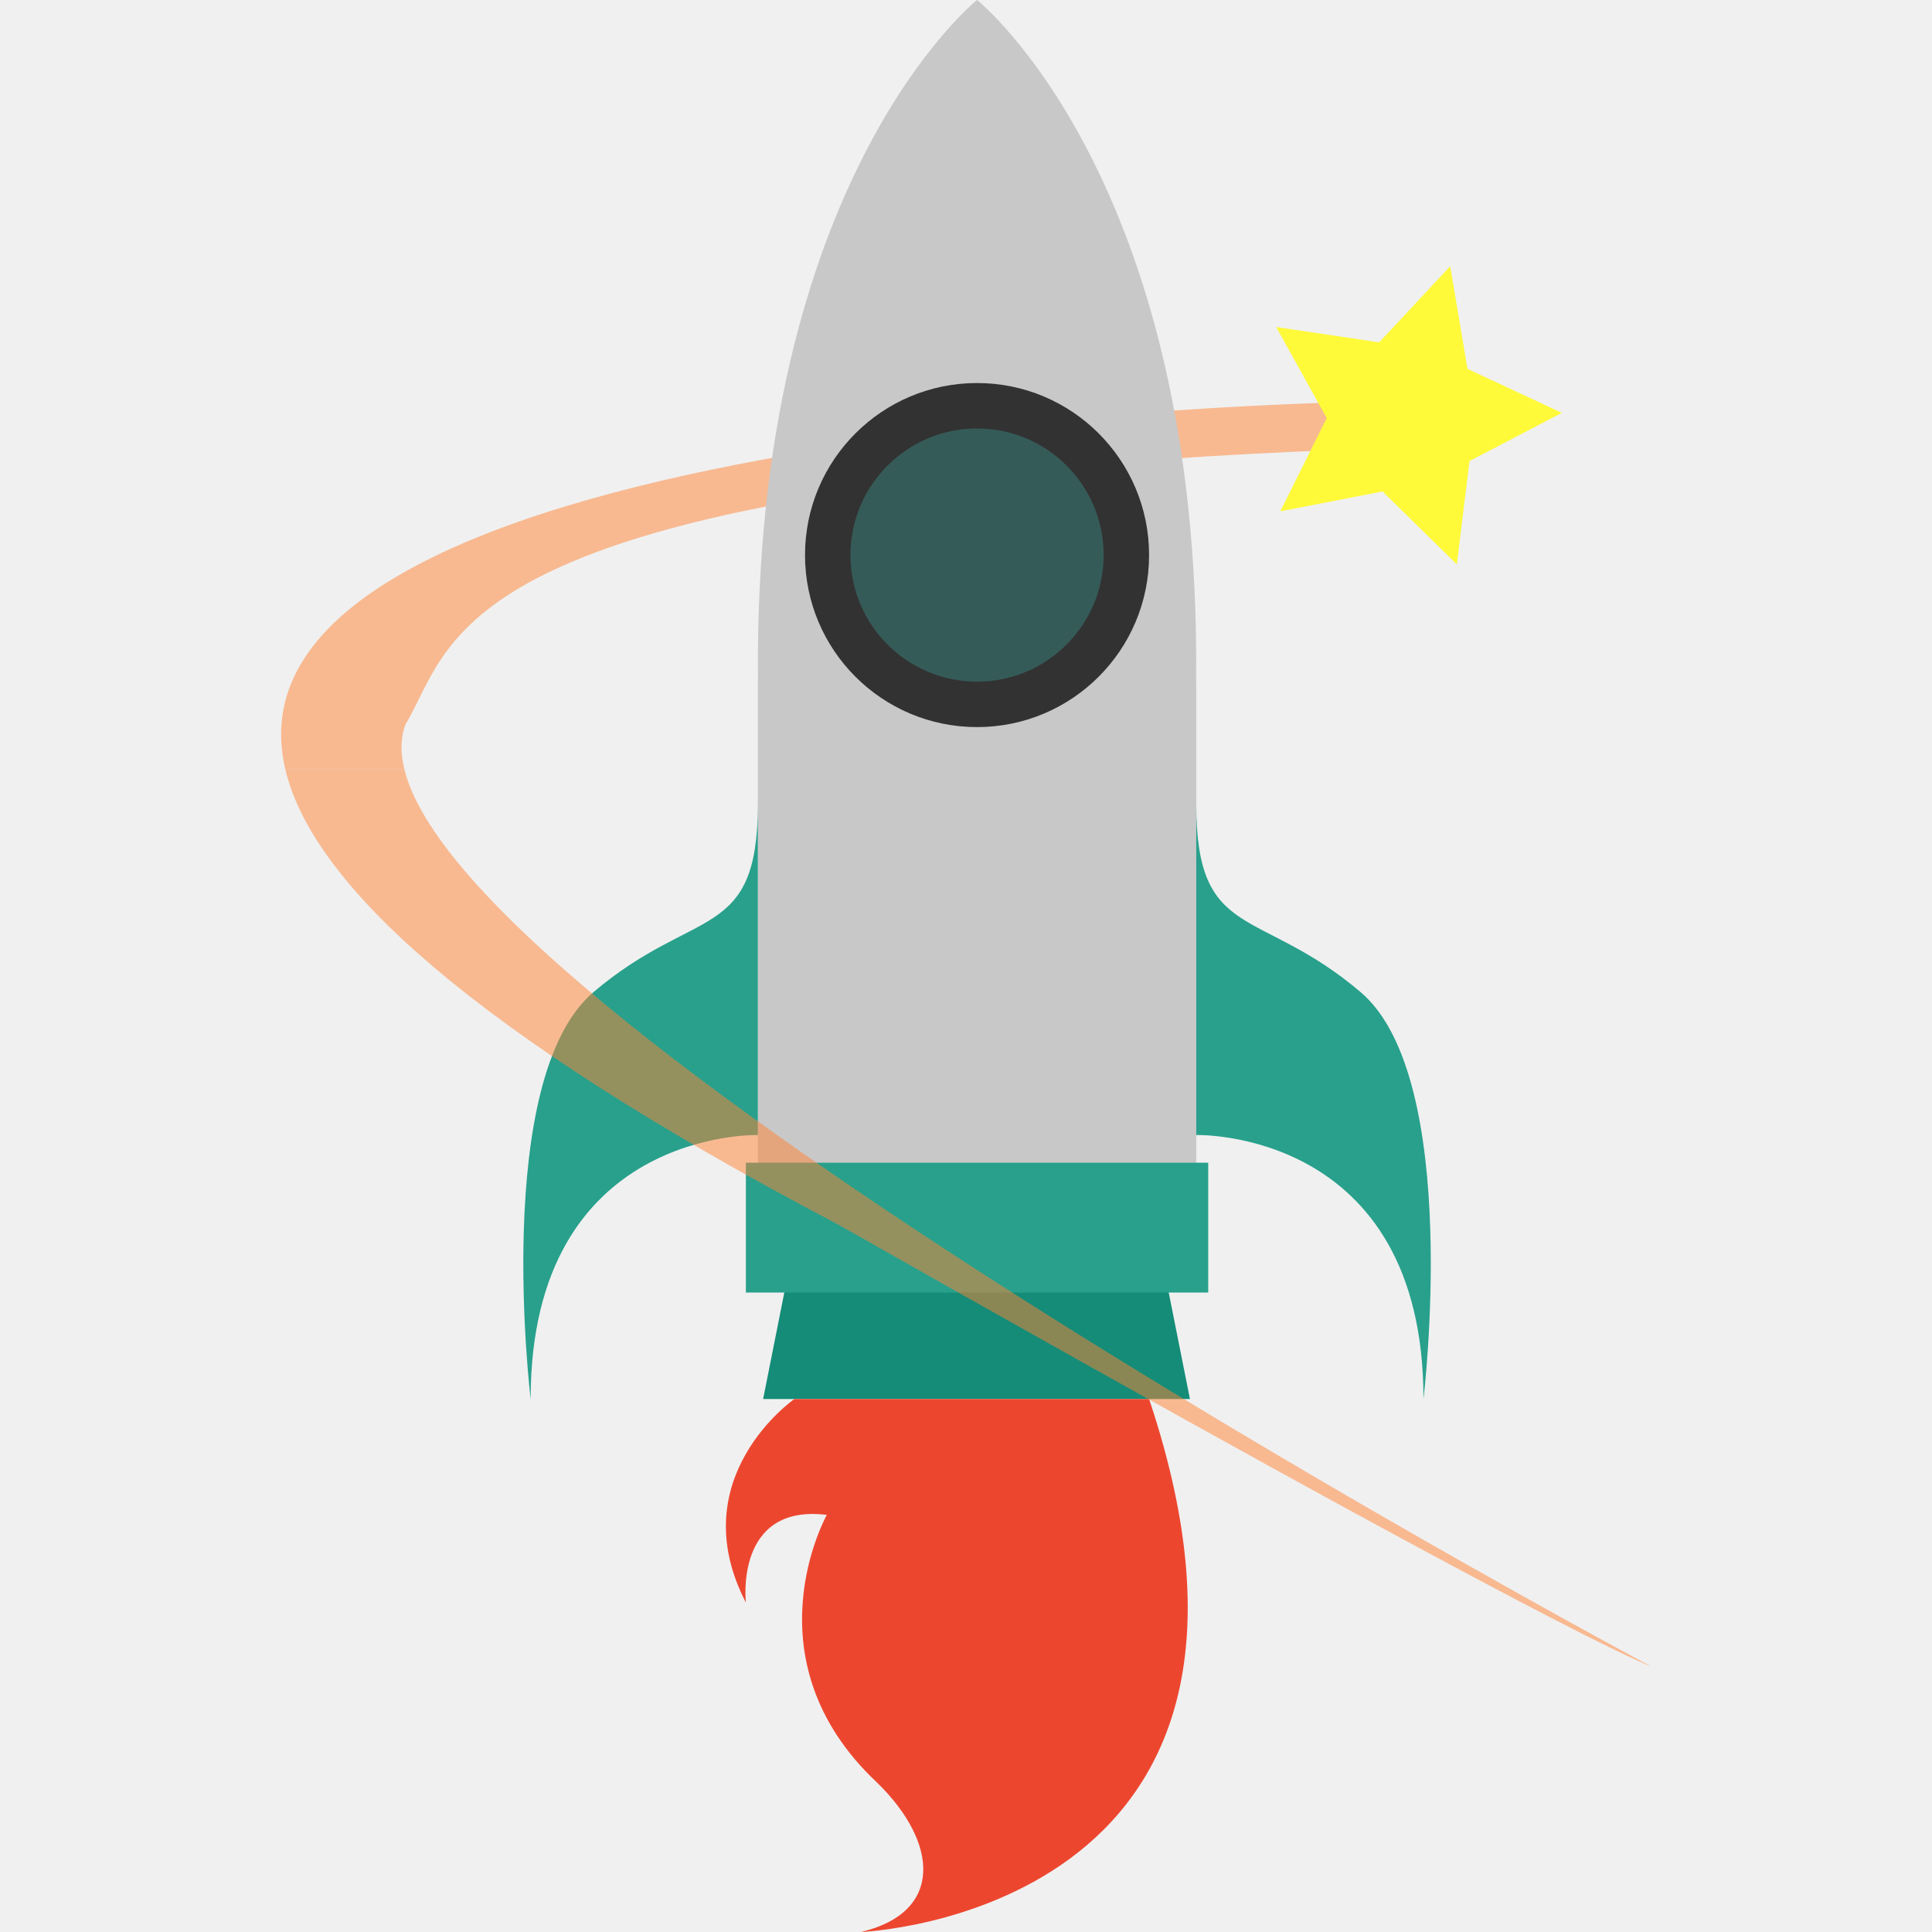
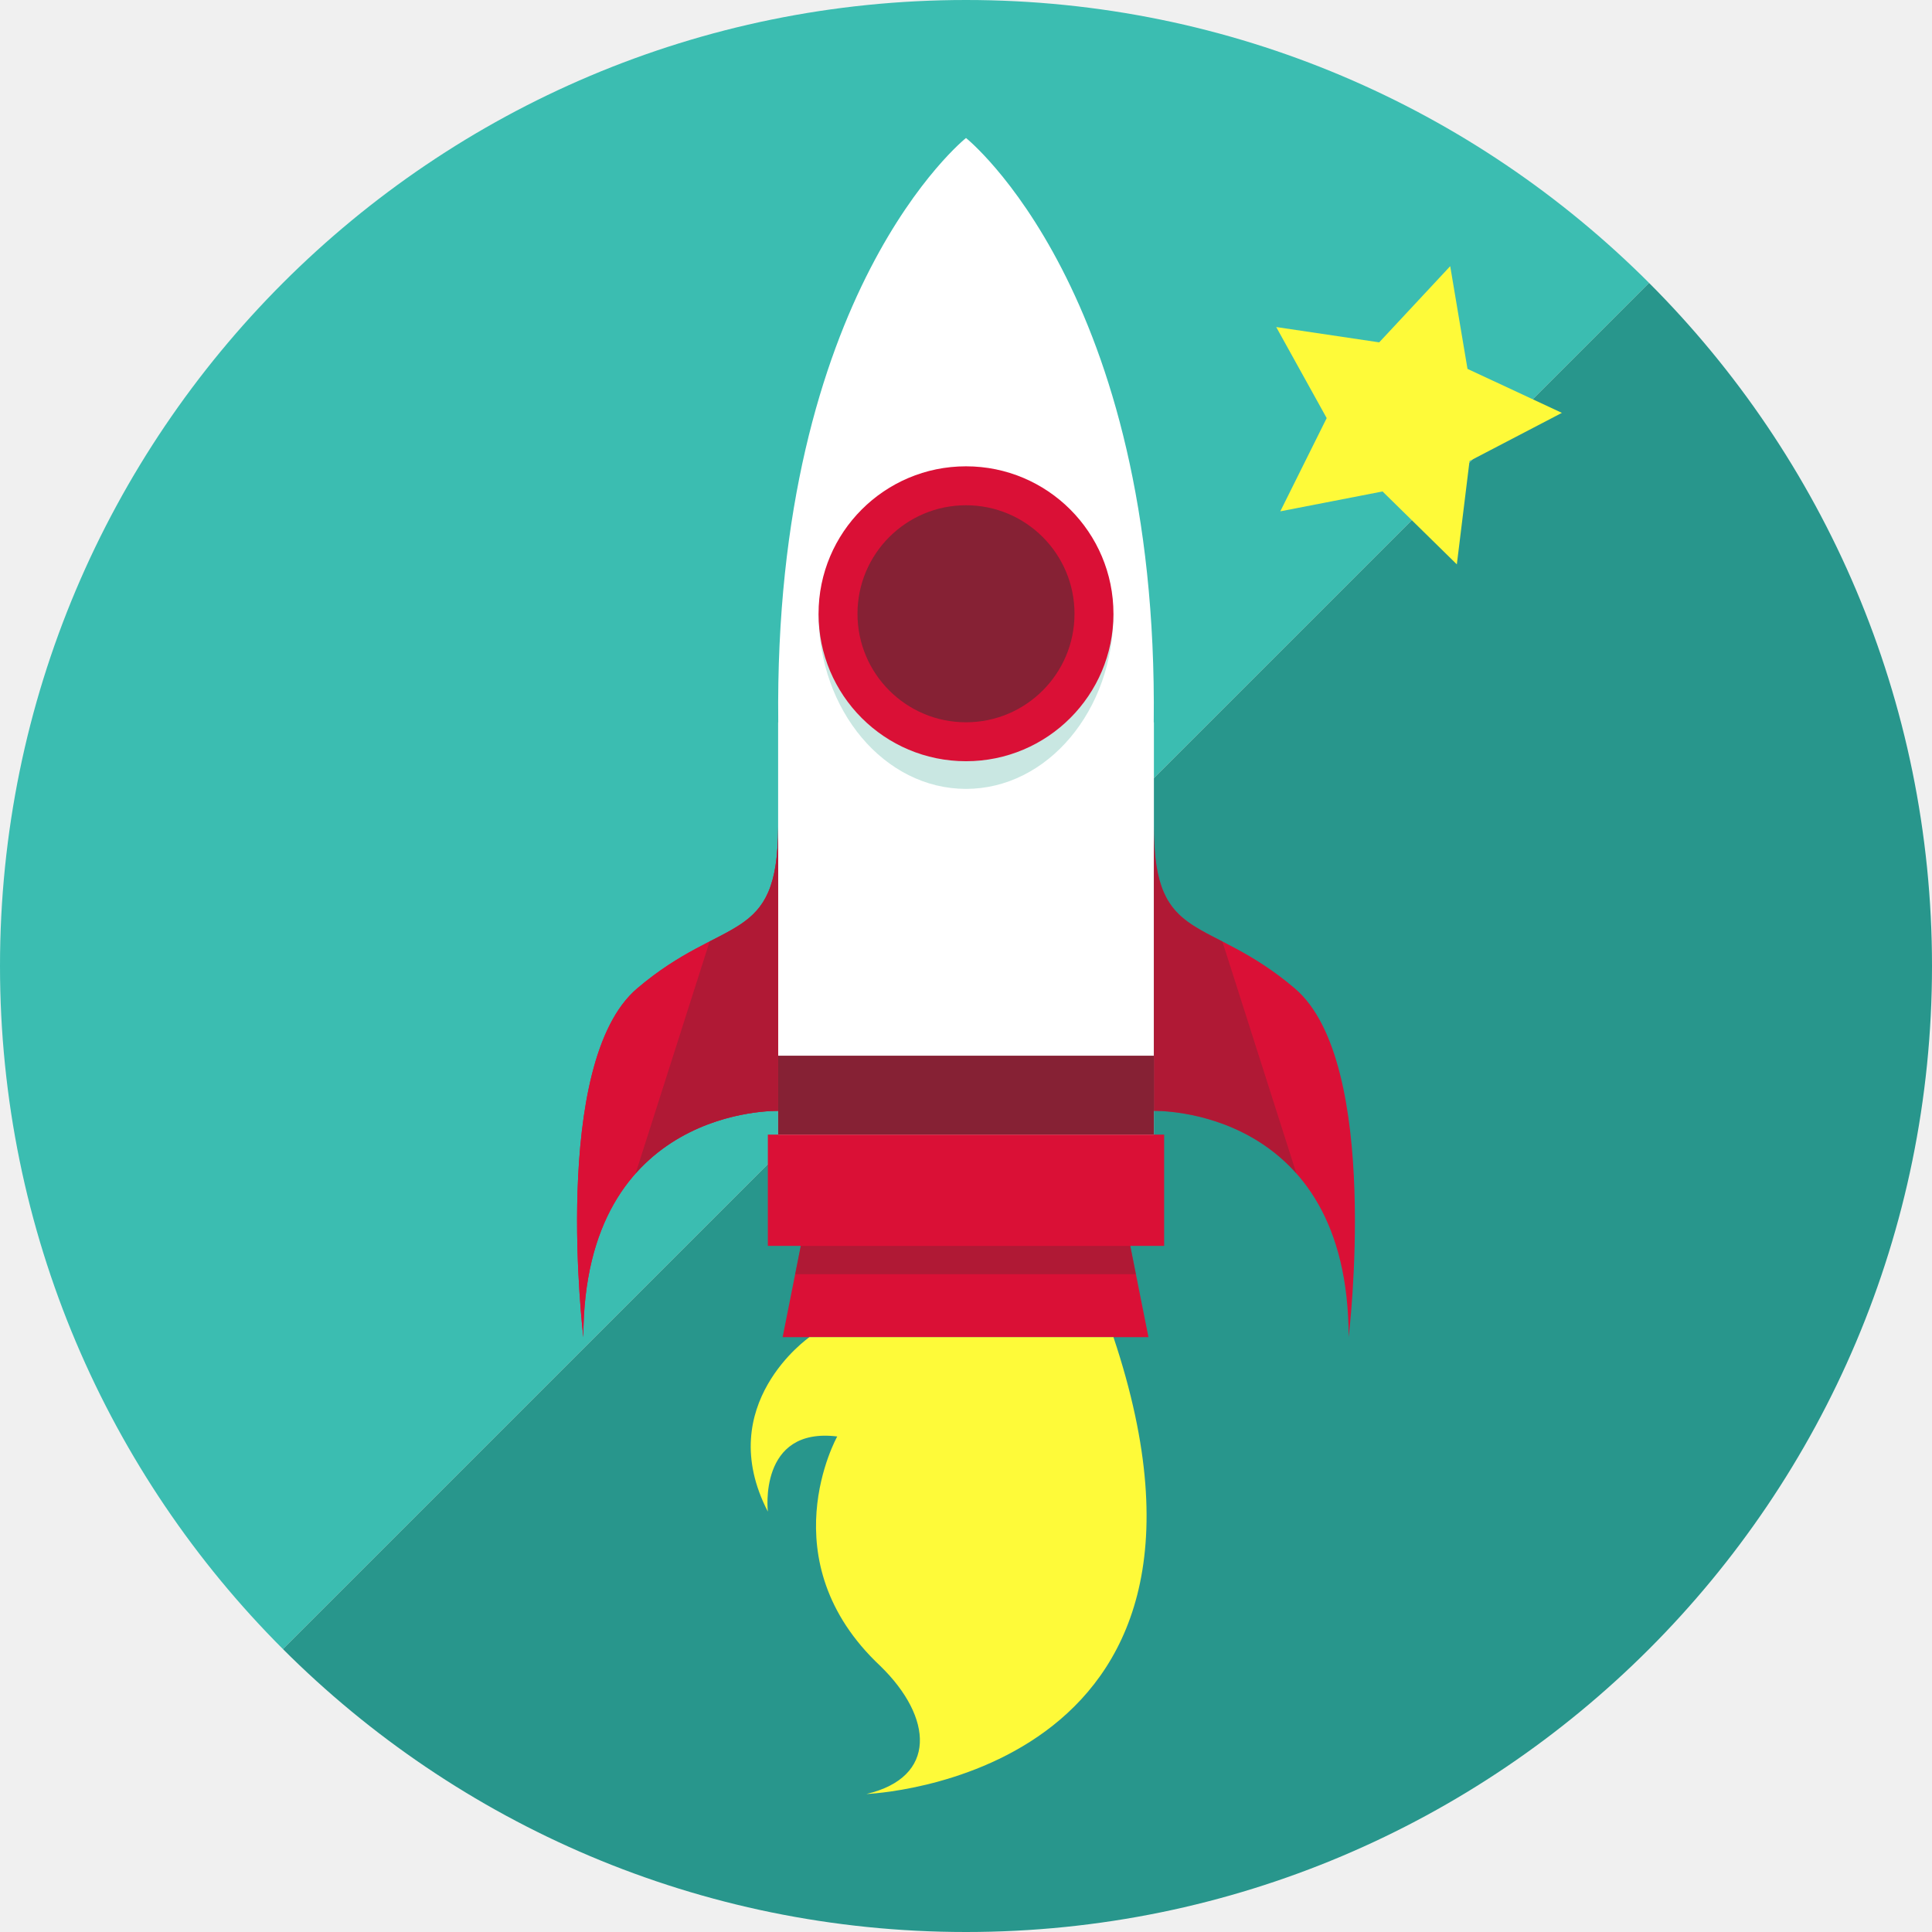
<svg xmlns="http://www.w3.org/2000/svg" version="1.1" id="Layer_1" x="0px" y="0px" width="140px" height="140px" viewBox="0 0 140 140" enable-background="new 0 0 140 140" xml:space="preserve">
-   <g>
-     <path opacity="0.5" fill="#FF8232" d="M29.304,55.75c-0.289-1.188-0.286-2.279,0.076-3.25c3.75-6.25,2.75-17.5,70-20l-1.25-3.368   c0,0-83.42,1.351-77.456,26.618H29.304z" />
-     <g>
-       <path fill="#C8C8C8" d="M86.674,49.396C87.086,12.969,70.809,0.006,70.801,0c-0.008,0.006-16.285,12.969-15.873,49.396h-0.011    v39.673h5.848h10.036h10.037h5.848V49.396H86.674z" />
-       <polygon fill="#148C78" points="86.227,101.379 55.299,101.379 57.748,89.068 83.775,89.068   " />
-       <circle fill="#323232" cx="70.801" cy="40.222" r="12.466" />
-       <circle opacity="0.3" fill="#3BBDB1" cx="70.801" cy="40.222" r="9.173" />
-       <rect x="54.049" y="84.254" fill="#28A08C" width="33.503" height="9.408" />
-       <path fill="#28A08C" d="M38.453,101.379c0,0-2.823-23.208,4.547-29.48c7.371-6.273,11.917-3.607,11.917-13.643v23.993    C54.918,82.248,38.453,81.777,38.453,101.379z" />
-       <path fill="#28A08C" d="M103.15,101.379c0,0,2.822-23.208-4.547-29.48c-7.371-6.273-11.918-3.607-11.918-13.643v23.993    C86.686,82.248,103.15,81.777,103.15,101.379z" />
-       <path fill="#ED462F" d="M57.563,101.379c0,0-8.203,5.69-3.514,14.746c0,0-0.838-7.174,5.866-6.351c0,0-5.88,10.468,3.646,19.405    c4.47,4.352,4.821,9.409-1.176,10.82c0,0,33.377-1.268,20.883-38.621" />
-     </g>
-     <polygon fill="#FEFA39" points="100.184,35.613 92.775,37.053 96.137,30.297 92.479,23.698 99.943,24.808 105.088,19.288    106.34,26.73 113.18,29.918 106.488,33.408 105.568,40.897  " />
-     <path opacity="0.5" fill="#FF8232" d="M29.304,55.75h-8.629c1.938,8.214,13.317,18.955,40.088,33c52.868,30,58.868,32,58.868,32   S34.005,75.051,29.304,55.75z" />
-   </g>
+   <path fill="#3BBDB1" d="M70,0C31.34,0,0,31.34,0,70c0,19.33,7.835,36.83,20.502,49.498l98.996-98.996C106.83,7.835,89.33,0,70,0z" />
+   <path fill="#28968C" d="M20.502,119.498C33.17,132.165,50.67,140,70,140c38.66,0,70-31.34,70-70c0-19.33-7.835-36.83-20.502-49.498  L20.502,119.498z" />
+   <path fill="#FFFFFF" d="M83.604,52.34C83.958,21.116,70.006,10.005,70,10c-0.007,0.005-13.958,11.116-13.605,42.34h-0.009v34.005  h5.013H70h8.603h5.013V52.34H83.604z" />
+   <polygon fill="#DA1036" points="83.222,96.896 56.712,96.896 58.812,86.345 81.12,86.345 " />
+   <rect x="55.641" y="82.218" fill="#DA1036" width="28.717" height="8.064" />
+   <path fill="#DA1036" d="M42.273,96.896c0,0-2.42-19.892,3.897-25.27c6.318-5.376,10.215-3.091,10.215-11.693V80.5  C56.385,80.498,42.273,80.095,42.273,96.896z" />
+   <path fill="#DA1036" d="M97.728,96.896c0,0,2.419-19.892-3.897-25.27c-6.317-5.376-10.215-3.091-10.215-11.693V80.5  C83.615,80.498,97.728,80.095,97.728,96.896z" />
+   <path opacity="0.25" fill="#28A08C" d="M59.314,44.477c0,7.009,4.784,12.689,10.685,12.689c5.901,0,10.686-5.681,10.686-12.689v0  L59.314,44.477L59.314,44.477z" />
+   <path fill="#DA1036" d="M42.273,96.896c0,0-2.42-19.892,3.897-25.27c6.318-5.376,10.215-3.091,10.215-11.693V80.5  C56.385,80.498,42.273,80.095,42.273,96.896z" />
+   <path fill="#FEFA39" d="M58.653,96.896c0,0-7.031,4.877-3.012,12.64c0,0-0.718-6.149,5.028-5.444c0,0-5.04,8.974,3.125,16.634  c3.831,3.73,4.132,8.064-1.008,9.274c0,0,28.609-1.088,17.9-33.104" />
+   <polygon fill="#FEFA39" points="100.184,35.613 92.775,37.053 96.137,30.297 92.479,23.698 99.943,24.808 105.088,19.288   106.34,26.73 113.18,29.918 106.488,33.408 105.568,40.897 " />
+   <rect x="56.385" y="76.5" fill="#862134" width="27.23" height="5.718" />
+   <polygon opacity="0.5" fill="#862134" points="57.62,92.334 82.312,92.334 81.904,90.282 58.028,90.282 " />
+   <path opacity="0.5" fill="#862134" d="M88.578,68.223c-3.152-1.62-4.963-2.427-4.963-8.289V80.5c0-0.001,6.149-0.174,10.329,4.541  L88.578,68.223z" />
+   <path opacity="0.5" fill="#862134" d="M51.422,68.223c3.152-1.62,4.963-2.427,4.963-8.289V80.5c0-0.001-6.149-0.174-10.329,4.541  L51.422,68.223z" />
+   <circle fill="#DA1036" cx="70" cy="44.476" r="10.685" />
+   <circle fill="#862134" cx="70" cy="44.476" r="7.863" />
</svg>
